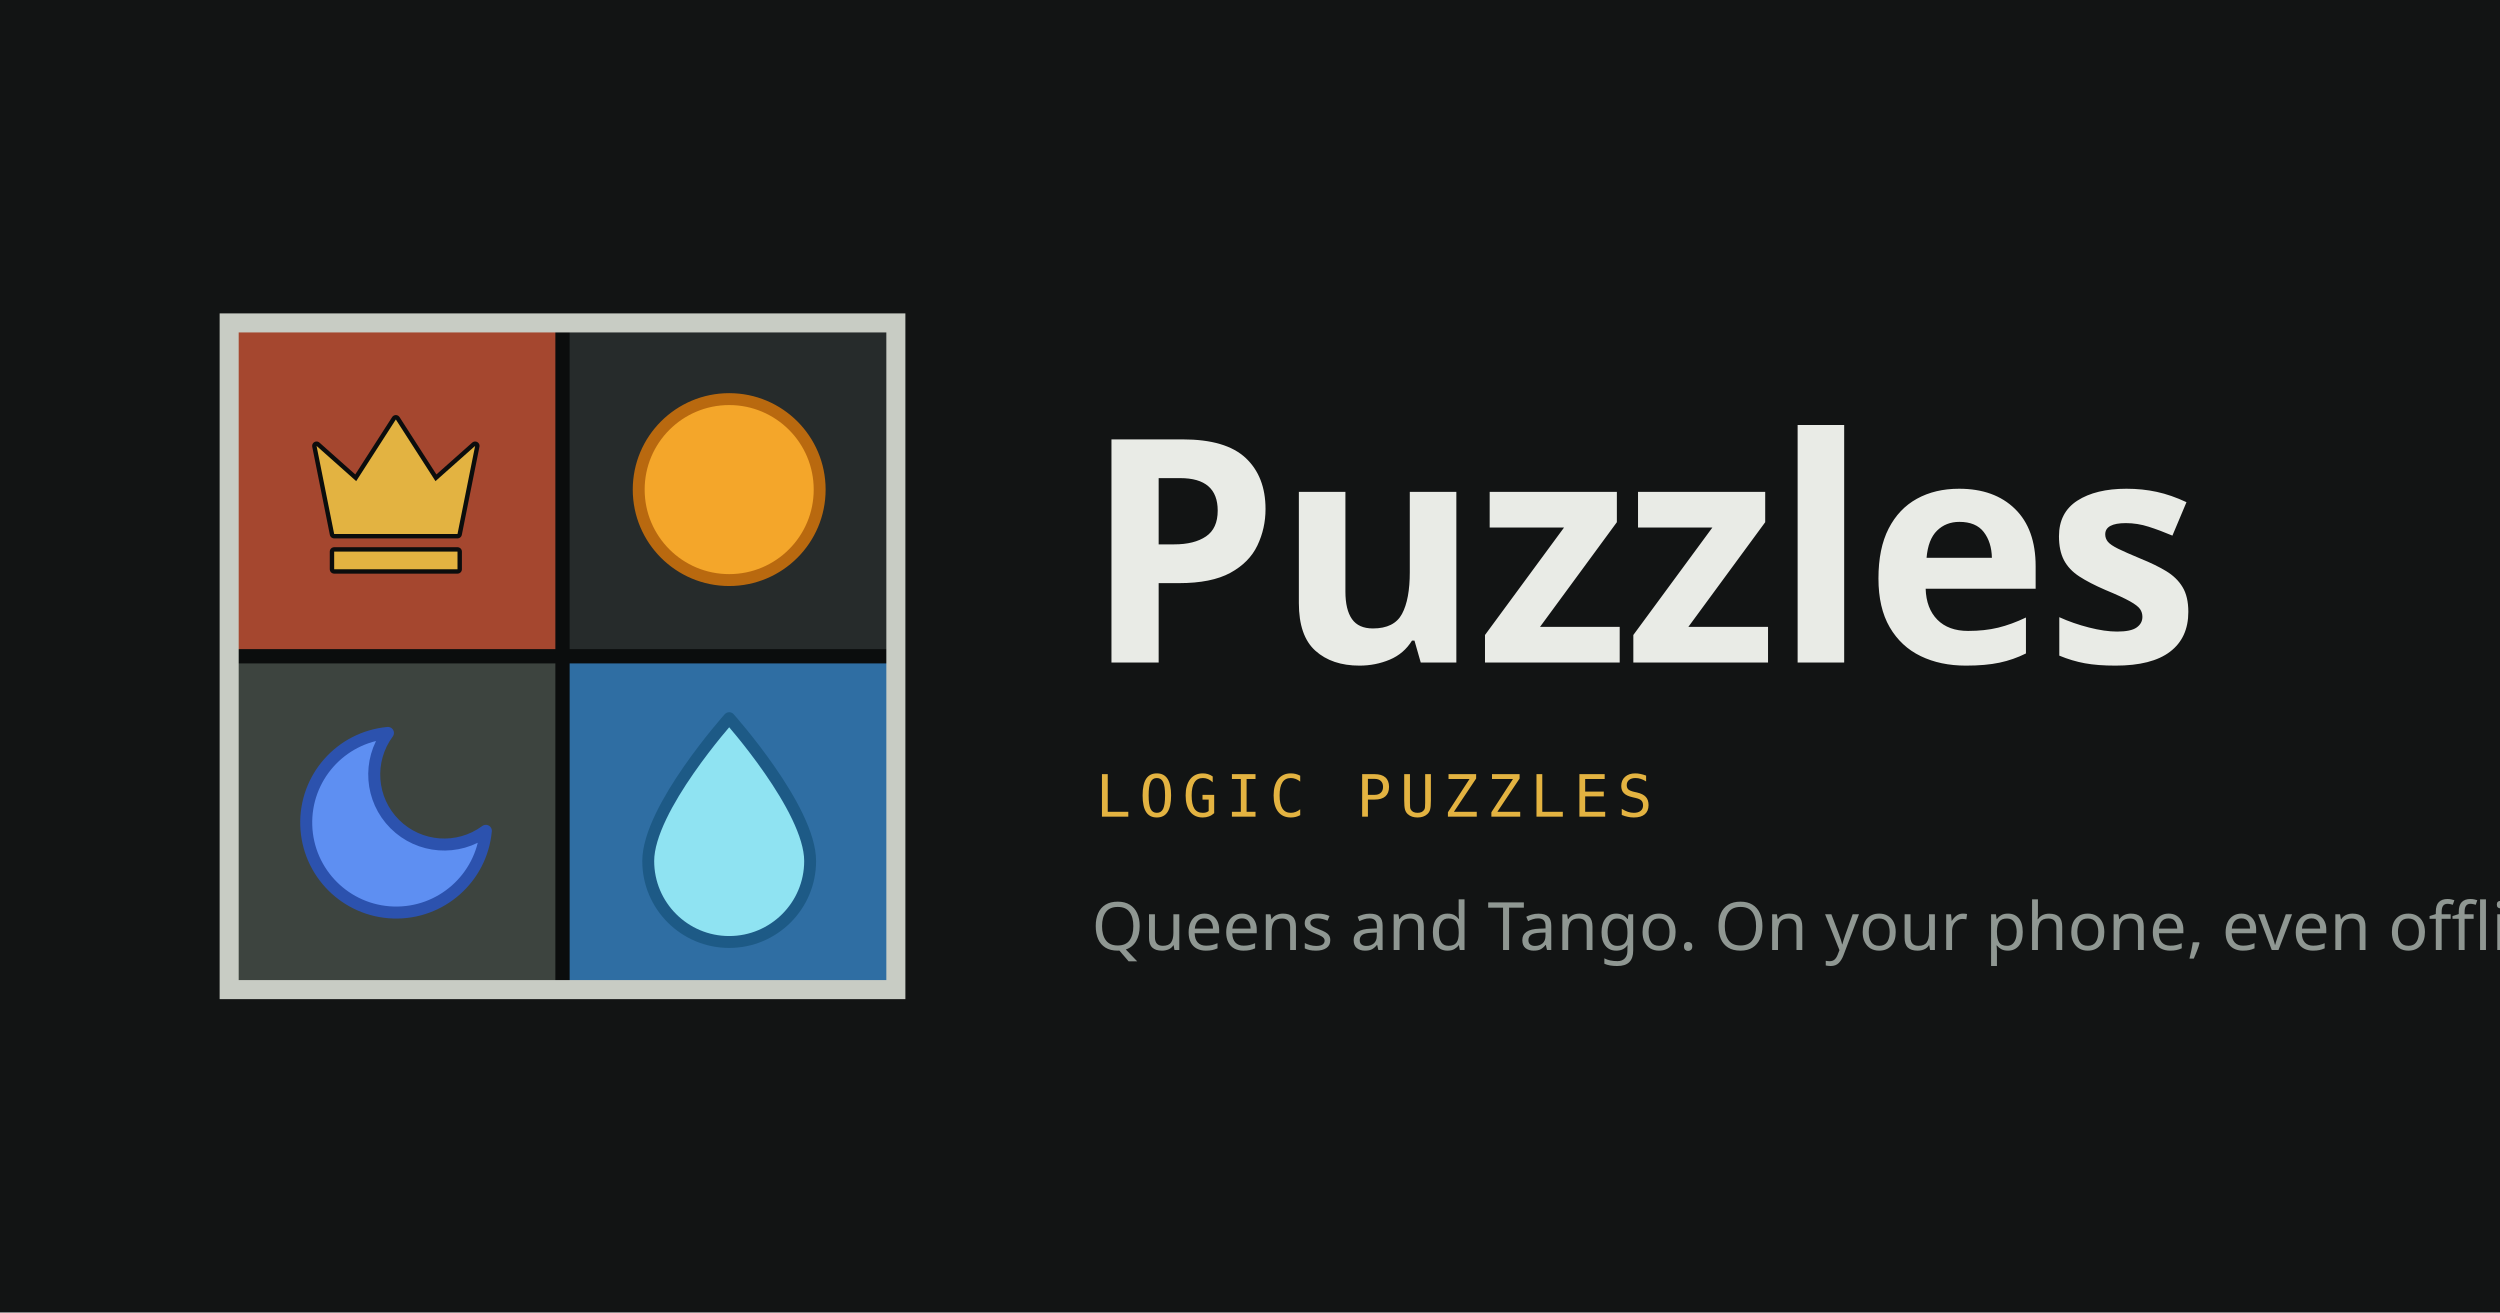
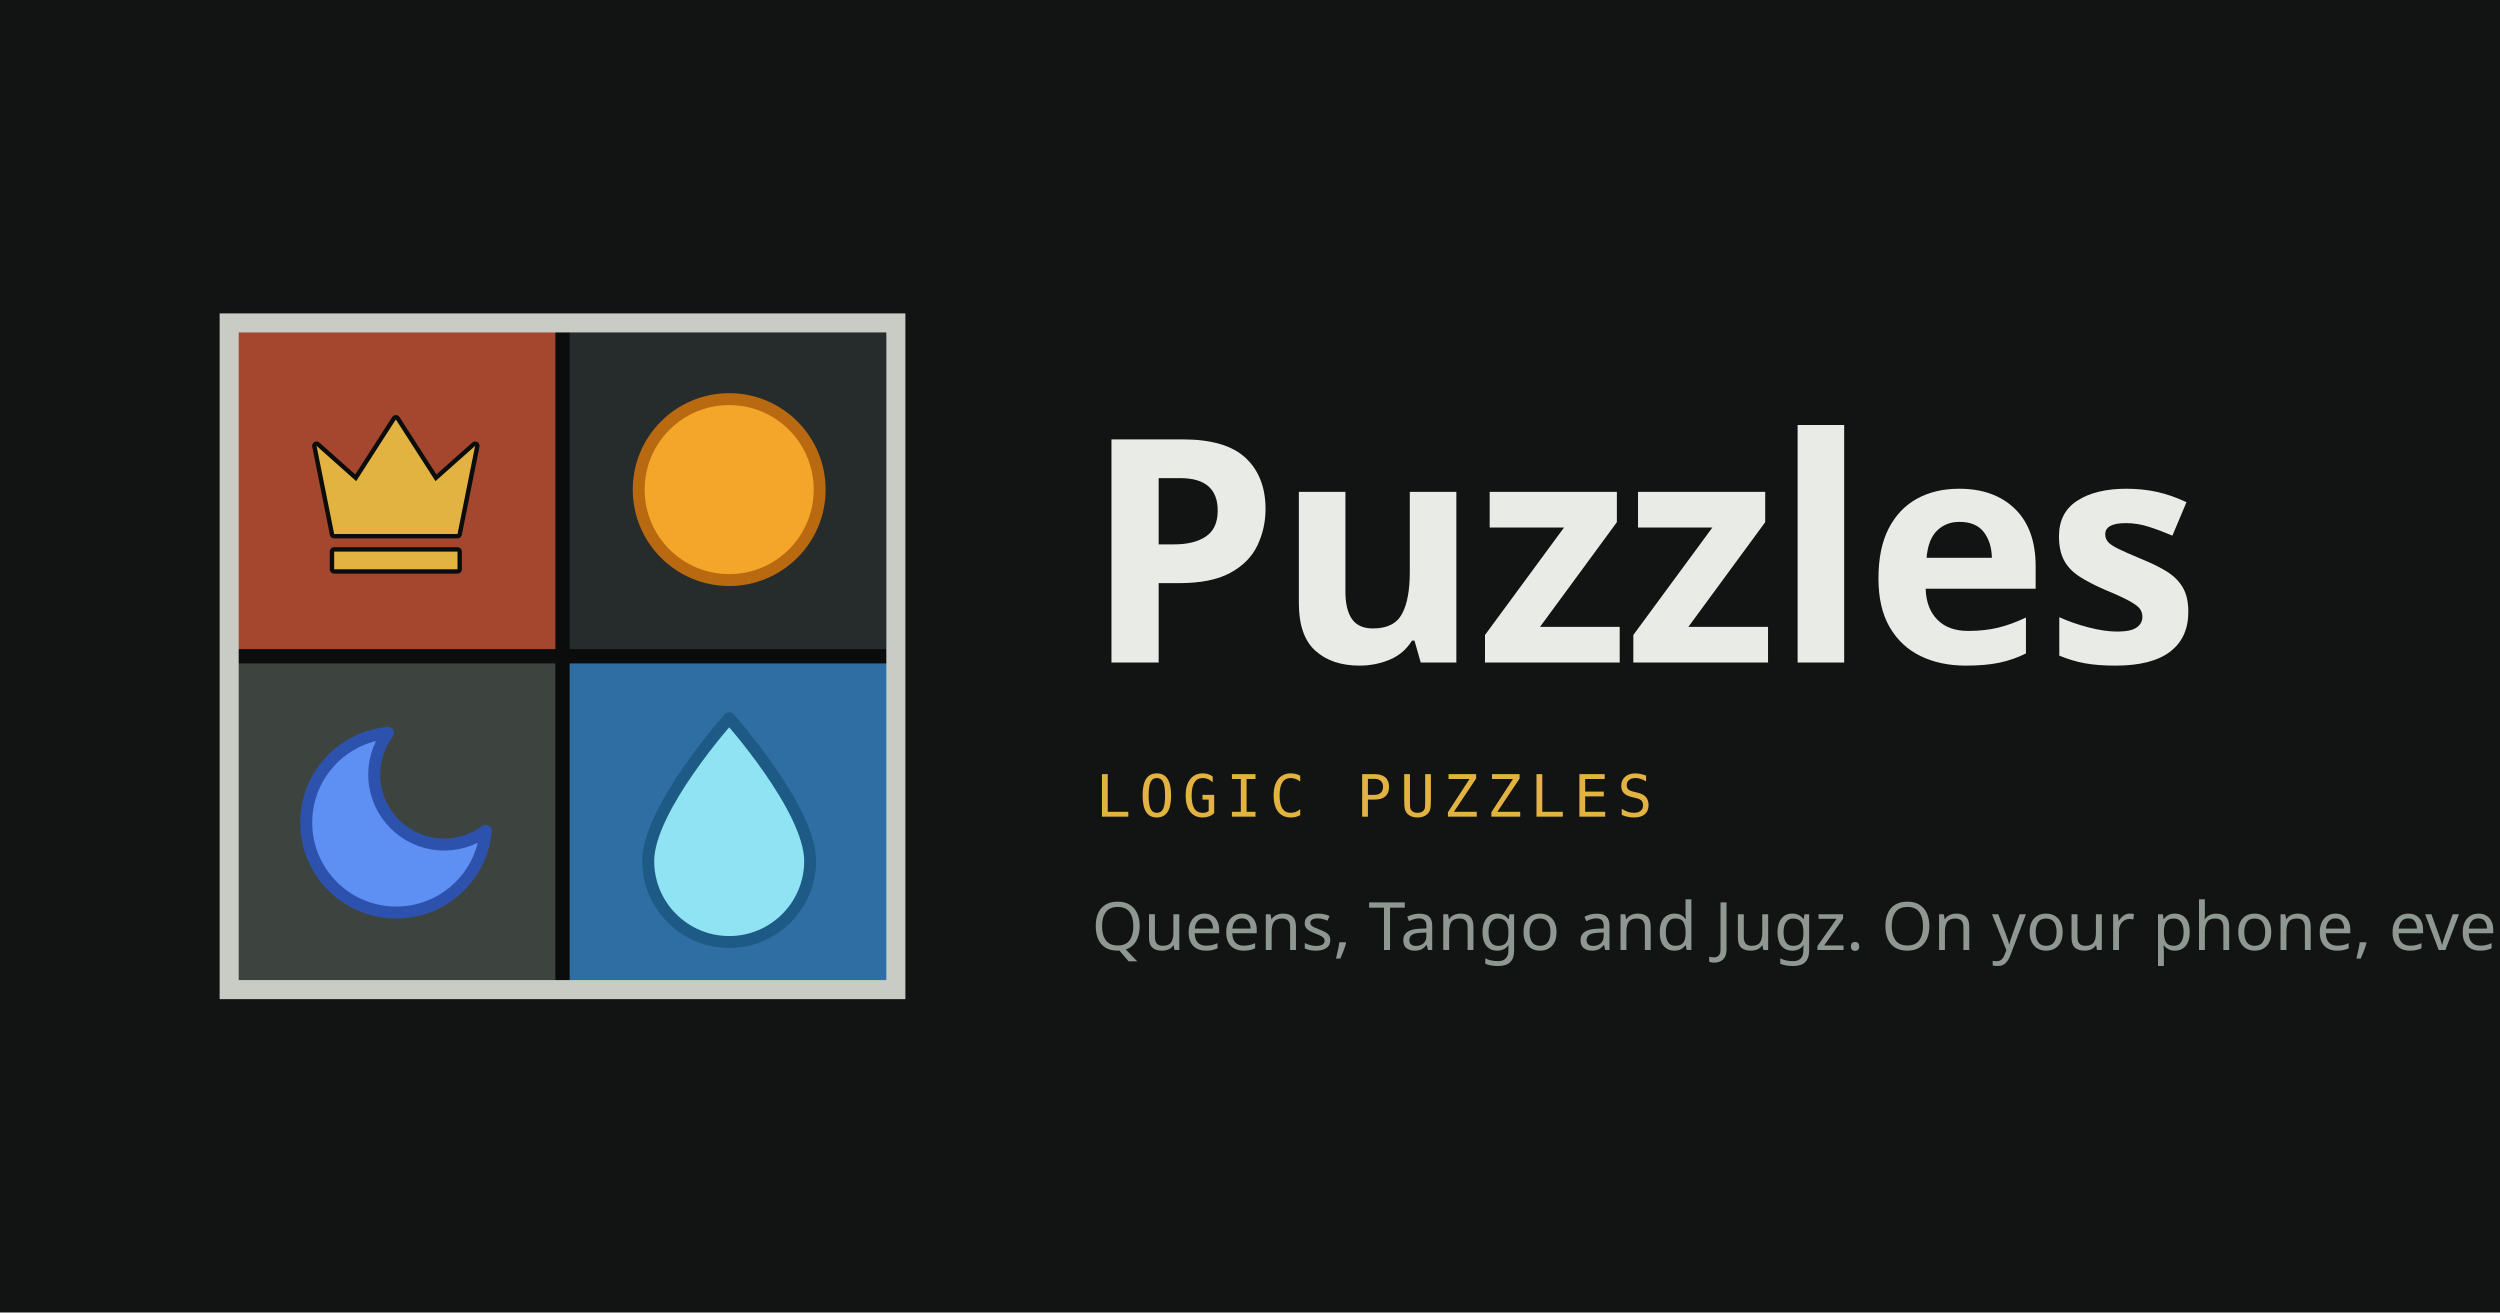
<svg xmlns="http://www.w3.org/2000/svg" viewBox="0 0 1200 630" width="1200" height="630">
  <rect width="1200" height="630" fill="#121414" />
  <g transform="translate(110 155) scale(1.1429)">
    <rect width="140" height="140" fill="#a5472f" />
    <rect x="140" width="140" height="140" fill="#262b2b" />
    <rect y="140" width="140" height="140" fill="#3d443f" />
    <rect x="140" y="140" width="140" height="140" fill="#2f6ea3" />
    <path d="M0 140h280M140 0v280" stroke="#0b0d0d" stroke-width="6" />
    <rect width="280" height="280" fill="none" stroke="#c8ccc4" stroke-width="8" />
    <g transform="translate(70 72) scale(3.7) translate(-12 -13.5)">
      <path d="M3 8l4.5 4 4.5-7 4.5 7L21 8l-2 10H5L3 8zm2 12h14v2H5z" fill="#e3b341" stroke="#0b0d0d" stroke-width="1" stroke-linejoin="round" paint-order="stroke" />
    </g>
    <circle cx="210" cy="70" r="38" fill="#f4a62a" stroke="#b9690f" stroke-width="5" />
    <g transform="translate(70 210) scale(4.2) translate(-12 -12)">
      <path d="M21 12.79A9 9 0 1 1 11.21 3 7 7 0 0 0 21 12.79z" fill="#5e8ff2" stroke="#2c52ae" stroke-width="1.2" stroke-linejoin="round" />
    </g>
    <path d="M210 166c0 0-34 38-34 60a34 34 0 0 0 68 0c0-22-34-60-34-60z" fill="#8fe3f2" stroke="#1d5a86" stroke-width="5" stroke-linejoin="round" />
  </g>
  <text x="520" y="318" fill="#e9ebe6" font-family="Bricolage Grotesque, sans-serif" font-weight="700" font-size="150" letter-spacing="-2">Puzzles</text>
  <text x="526" y="392" fill="#e3b341" font-family="IBM Plex Mono, monospace" font-weight="500" font-size="28" letter-spacing="4">LOGIC PUZZLES</text>
-   <text x="524" y="456" fill="#8f9792" font-family="Bricolage Grotesque, sans-serif" font-weight="500" font-size="32">Queens and Tango. On your phone, even offline.</text>
+   <text x="524" y="456" fill="#8f9792" font-family="Bricolage Grotesque, sans-serif" font-weight="500" font-size="32">Queens, Tango and Jugz. On your phone, even offline.</text>
</svg>
